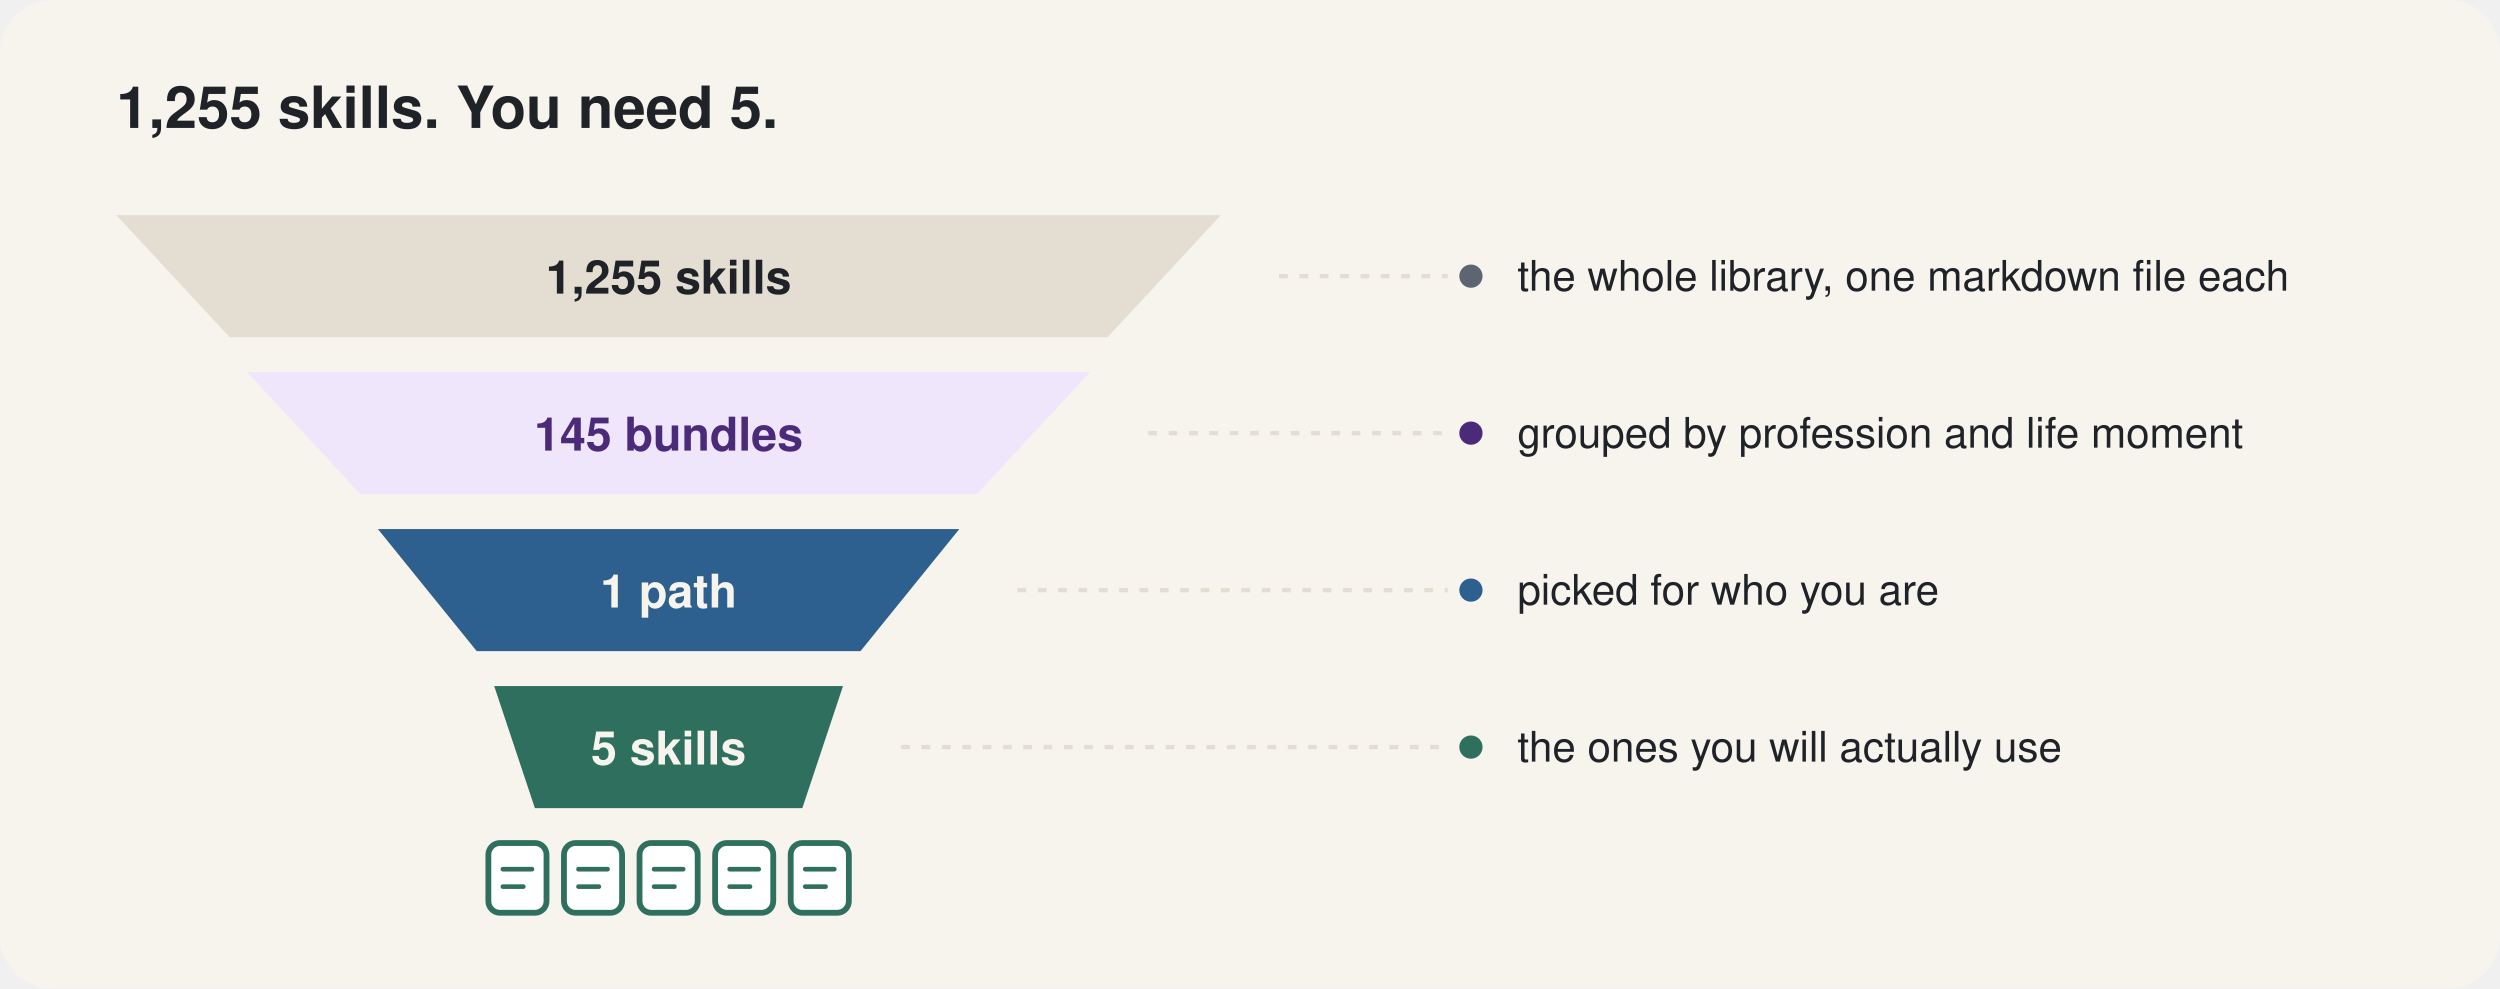
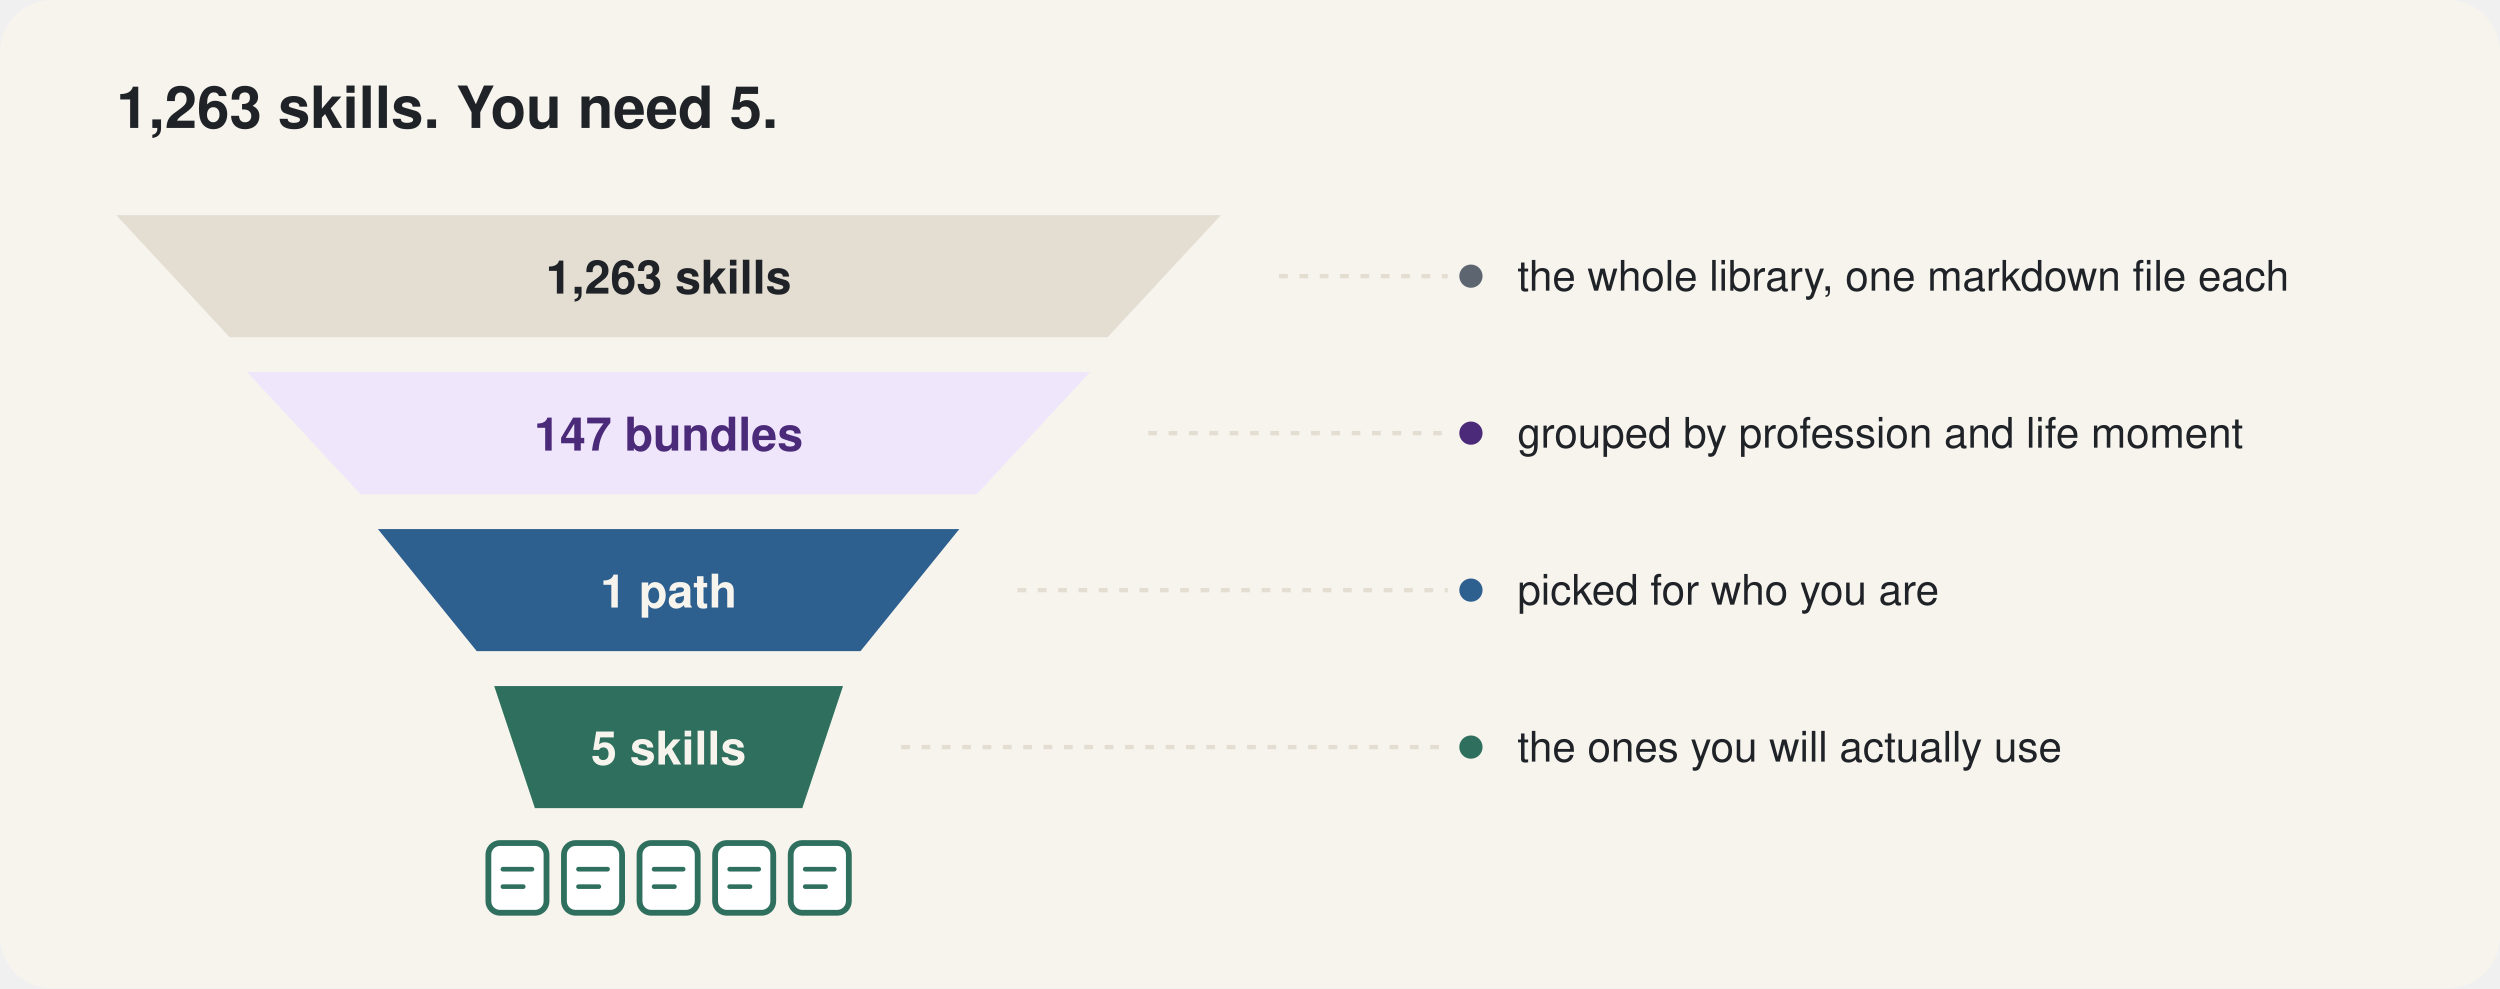
- <svg xmlns="http://www.w3.org/2000/svg" width="860" height="340" viewBox="0 0 860 340" role="img" aria-label="A funnel: 1,255 skills in the library, 145 bundles, one path picked for you, and the 5 skills you will actually use.">
+ <svg xmlns="http://www.w3.org/2000/svg" width="860" height="340" viewBox="0 0 860 340" role="img" aria-label="A funnel: 1,263 skills in the library, 147 bundles, one path picked for you, and the 5 skills you will actually use.">
  <style>
    text{font-family:-apple-system, BlinkMacSystemFont, 'Segoe UI', 'PingFang SC', 'Microsoft YaHei', Helvetica, Arial, sans-serif}
    .ttl{font-size:20px;font-weight:700;fill:#1f2328}
    .big{font-size:16px;font-weight:700}
    .small{font-size:14.5px;fill:#1f2328}
    @keyframes rin{0%{opacity:0;transform:translateY(8px)}6%,100%{opacity:1;transform:none}}
    .r0{animation:rin 8s 0.00s infinite both}.r1{animation:rin 8s 0.50s infinite both}.r2{animation:rin 8s 1.00s infinite both}.r3{animation:rin 8s 1.50s infinite both}@keyframes drop0{0%{transform:translate(0,0);opacity:0}8%{opacity:1}70%{transform:translate(108px,208px);opacity:1}82%,100%{transform:translate(108px,208px);opacity:0}}.d0{animation:drop0 3.6s 0.00s ease-in infinite}@keyframes drop1{0%{transform:translate(0,0);opacity:0}8%{opacity:1}70%{transform:translate(54px,208px);opacity:1}82%,100%{transform:translate(54px,208px);opacity:0}}.d1{animation:drop1 3.6s 0.45s ease-in infinite}@keyframes drop2{0%{transform:translate(0,0);opacity:0}8%{opacity:1}70%{transform:translate(0px,208px);opacity:1}82%,100%{transform:translate(0px,208px);opacity:0}}.d2{animation:drop2 3.6s 0.90s ease-in infinite}@keyframes drop3{0%{transform:translate(0,0);opacity:0}8%{opacity:1}70%{transform:translate(-54px,208px);opacity:1}82%,100%{transform:translate(-54px,208px);opacity:0}}.d3{animation:drop3 3.6s 1.35s ease-in infinite}@keyframes drop4{0%{transform:translate(0,0);opacity:0}8%{opacity:1}70%{transform:translate(-108px,208px);opacity:1}82%,100%{transform:translate(-108px,208px);opacity:0}}.d4{animation:drop4 3.6s 1.80s ease-in infinite}@keyframes drop5{0%{transform:translate(0,0);opacity:0}8%{opacity:1}70%{transform:translate(81px,208px);opacity:1}82%,100%{transform:translate(81px,208px);opacity:0}}.d5{animation:drop5 3.6s 2.25s ease-in infinite}@keyframes drop6{0%{transform:translate(0,0);opacity:0}8%{opacity:1}70%{transform:translate(-27px,208px);opacity:1}82%,100%{transform:translate(-27px,208px);opacity:0}}.d6{animation:drop6 3.6s 2.70s ease-in infinite}@keyframes drop7{0%{transform:translate(0,0);opacity:0}8%{opacity:1}70%{transform:translate(-81px,208px);opacity:1}82%,100%{transform:translate(-81px,208px);opacity:0}}.d7{animation:drop7 3.6s 3.15s ease-in infinite}
    .dot{opacity:0}
    @keyframes pop{0%,40%{opacity:0;transform:translateY(-6px)}55%,100%{opacity:1;transform:none}}
    .f{animation:pop 8s infinite both}
    @media (prefers-reduced-motion: reduce){.r0,.r1,.r2,.r3,.f{animation:none!important;opacity:1!important}.dot{animation:none!important;opacity:0!important}}
  </style>
  <rect width="860" height="340" rx="18" fill="#f7f4ee" />
-   <text x="40" y="44" class="ttl">1,255 skills. You need 5.</text>
+   <text x="40" y="44" class="ttl">1,263 skills. You need 5.</text>
  <g class="r0">
    <path d="M40 74H420L381 116H79Z" fill="#e3ddd2" />
-     <text x="230" y="101" text-anchor="middle" class="big" fill="#1f2328">1,255 skills</text>
+     <text x="230" y="101" text-anchor="middle" class="big" fill="#1f2328">1,263 skills</text>
    <path d="M440 95H498" stroke="#e3ddd2" stroke-width="1.5" stroke-dasharray="3 4" />
    <circle cx="506" cy="95" r="4" fill="#5d6670" />
    <text x="522" y="100" class="small">the whole library, one markdown file each</text>
  </g>
  <g class="r1">
    <path d="M85 128H375L336 170H124Z" fill="#efe6fb" />
-     <text x="230" y="155" text-anchor="middle" class="big" fill="#4b2a7a">145 bundles</text>
+     <text x="230" y="155" text-anchor="middle" class="big" fill="#4b2a7a">147 bundles</text>
    <path d="M395 149H498" stroke="#e3ddd2" stroke-width="1.5" stroke-dasharray="3 4" />
    <circle cx="506" cy="149" r="4" fill="#4b2a7a" />
    <text x="522" y="154" class="small">grouped by profession and life moment</text>
  </g>
  <g class="r2">
    <path d="M130 182H330L296 224H164Z" fill="#2d5f8f" />
    <text x="230" y="209" text-anchor="middle" class="big" fill="#f7f4ee">1 path</text>
    <path d="M350 203H498" stroke="#e3ddd2" stroke-width="1.5" stroke-dasharray="3 4" />
    <circle cx="506" cy="203" r="4" fill="#2d5f8f" />
    <text x="522" y="208" class="small">picked for who you are</text>
  </g>
  <g class="r3">
    <path d="M170 236H290L276 278H184Z" fill="#2f6f5e" />
    <text x="230" y="263" text-anchor="middle" class="big" fill="#f7f4ee">5 skills</text>
    <path d="M310 257H498" stroke="#e3ddd2" stroke-width="1.5" stroke-dasharray="3 4" />
    <circle cx="506" cy="257" r="4" fill="#2f6f5e" />
    <text x="522" y="262" class="small">the ones you will actually use</text>
  </g>
  <circle cx="110" cy="60" r="4" fill="#c46f1f" class="dot d0" />
  <circle cx="170" cy="60" r="4" fill="#c46f1f" class="dot d1" />
  <circle cx="230" cy="60" r="4" fill="#c46f1f" class="dot d2" />
  <circle cx="290" cy="60" r="4" fill="#c46f1f" class="dot d3" />
  <circle cx="350" cy="60" r="4" fill="#c46f1f" class="dot d4" />
  <circle cx="140" cy="60" r="4" fill="#c46f1f" class="dot d5" />
  <circle cx="260" cy="60" r="4" fill="#c46f1f" class="dot d6" />
  <circle cx="320" cy="60" r="4" fill="#c46f1f" class="dot d7" />
  <rect x="168" y="290" width="20" height="24" rx="4" fill="#ffffff" stroke="#2f6f5e" stroke-width="2" class="f" style="animation-delay:2.00s" />
  <path d="M173 299h10M173 305h7" stroke="#2f6f5e" stroke-width="1.6" stroke-linecap="round" class="f" style="animation-delay:2.00s" />
  <rect x="194" y="290" width="20" height="24" rx="4" fill="#ffffff" stroke="#2f6f5e" stroke-width="2" class="f" style="animation-delay:2.15s" />
  <path d="M199 299h10M199 305h7" stroke="#2f6f5e" stroke-width="1.6" stroke-linecap="round" class="f" style="animation-delay:2.15s" />
  <rect x="220" y="290" width="20" height="24" rx="4" fill="#ffffff" stroke="#2f6f5e" stroke-width="2" class="f" style="animation-delay:2.30s" />
  <path d="M225 299h10M225 305h7" stroke="#2f6f5e" stroke-width="1.6" stroke-linecap="round" class="f" style="animation-delay:2.30s" />
  <rect x="246" y="290" width="20" height="24" rx="4" fill="#ffffff" stroke="#2f6f5e" stroke-width="2" class="f" style="animation-delay:2.45s" />
  <path d="M251 299h10M251 305h7" stroke="#2f6f5e" stroke-width="1.6" stroke-linecap="round" class="f" style="animation-delay:2.45s" />
  <rect x="272" y="290" width="20" height="24" rx="4" fill="#ffffff" stroke="#2f6f5e" stroke-width="2" class="f" style="animation-delay:2.60s" />
  <path d="M277 299h10M277 305h7" stroke="#2f6f5e" stroke-width="1.6" stroke-linecap="round" class="f" style="animation-delay:2.60s" />
</svg>
